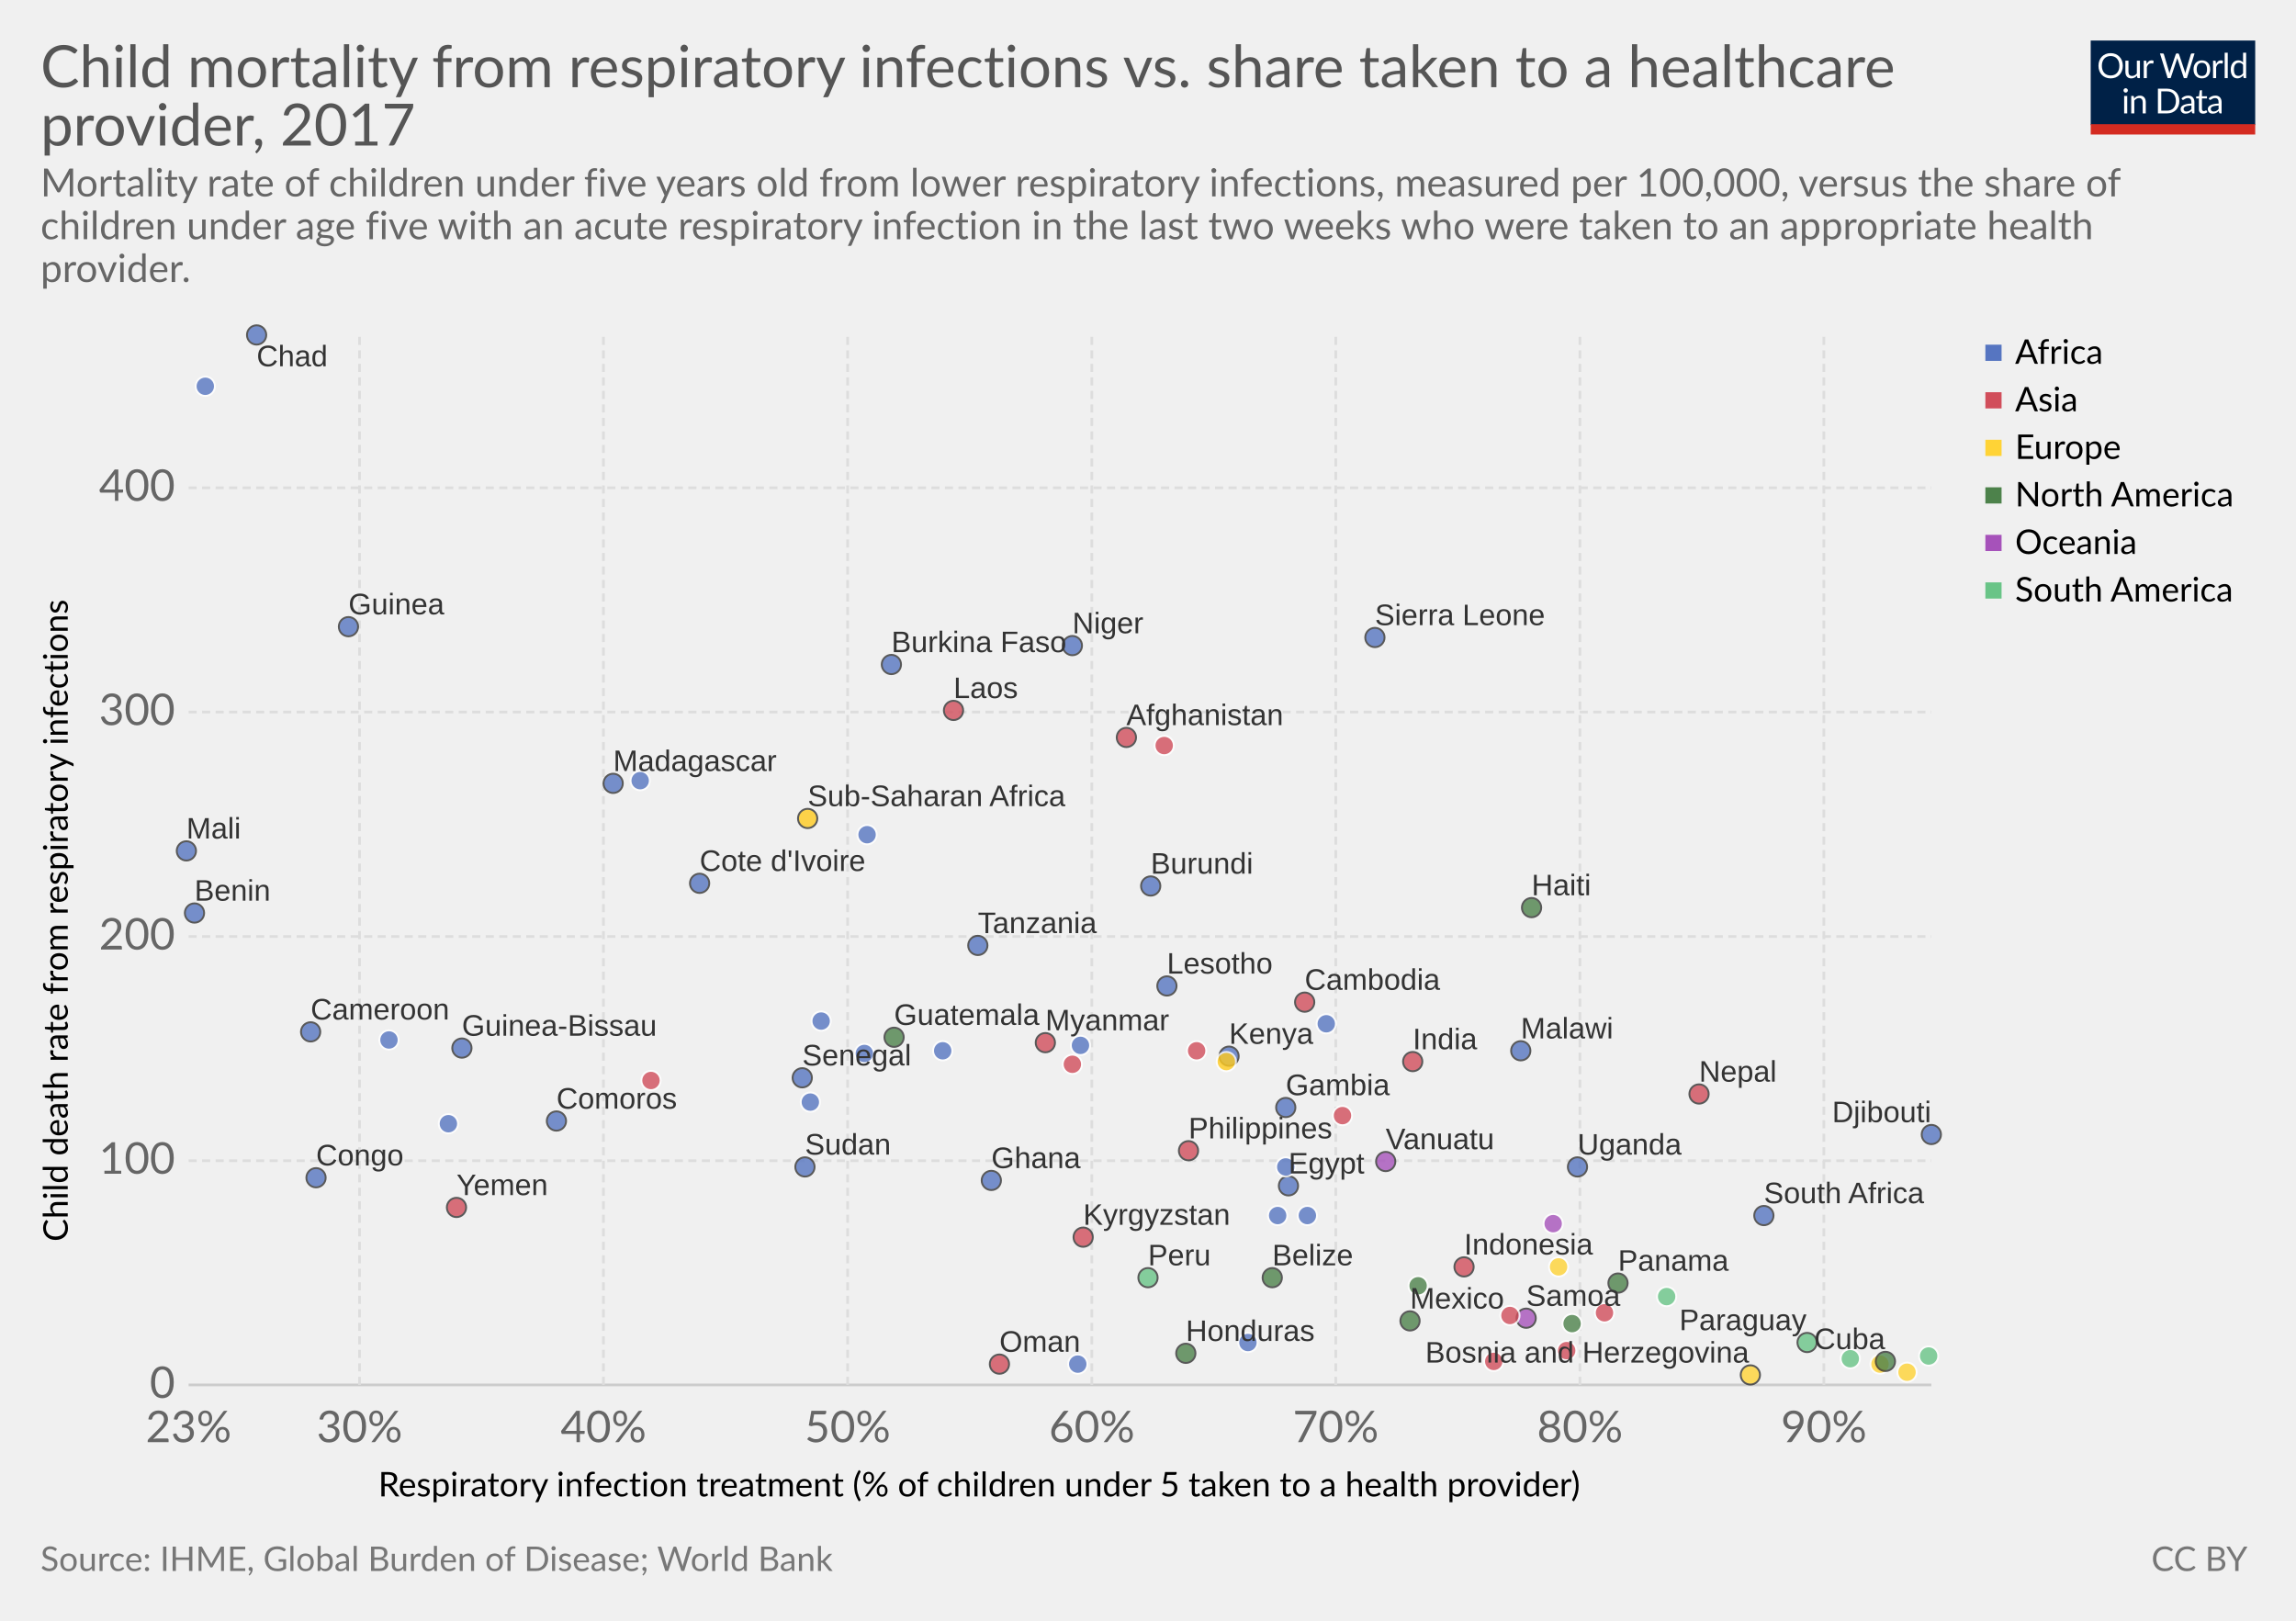
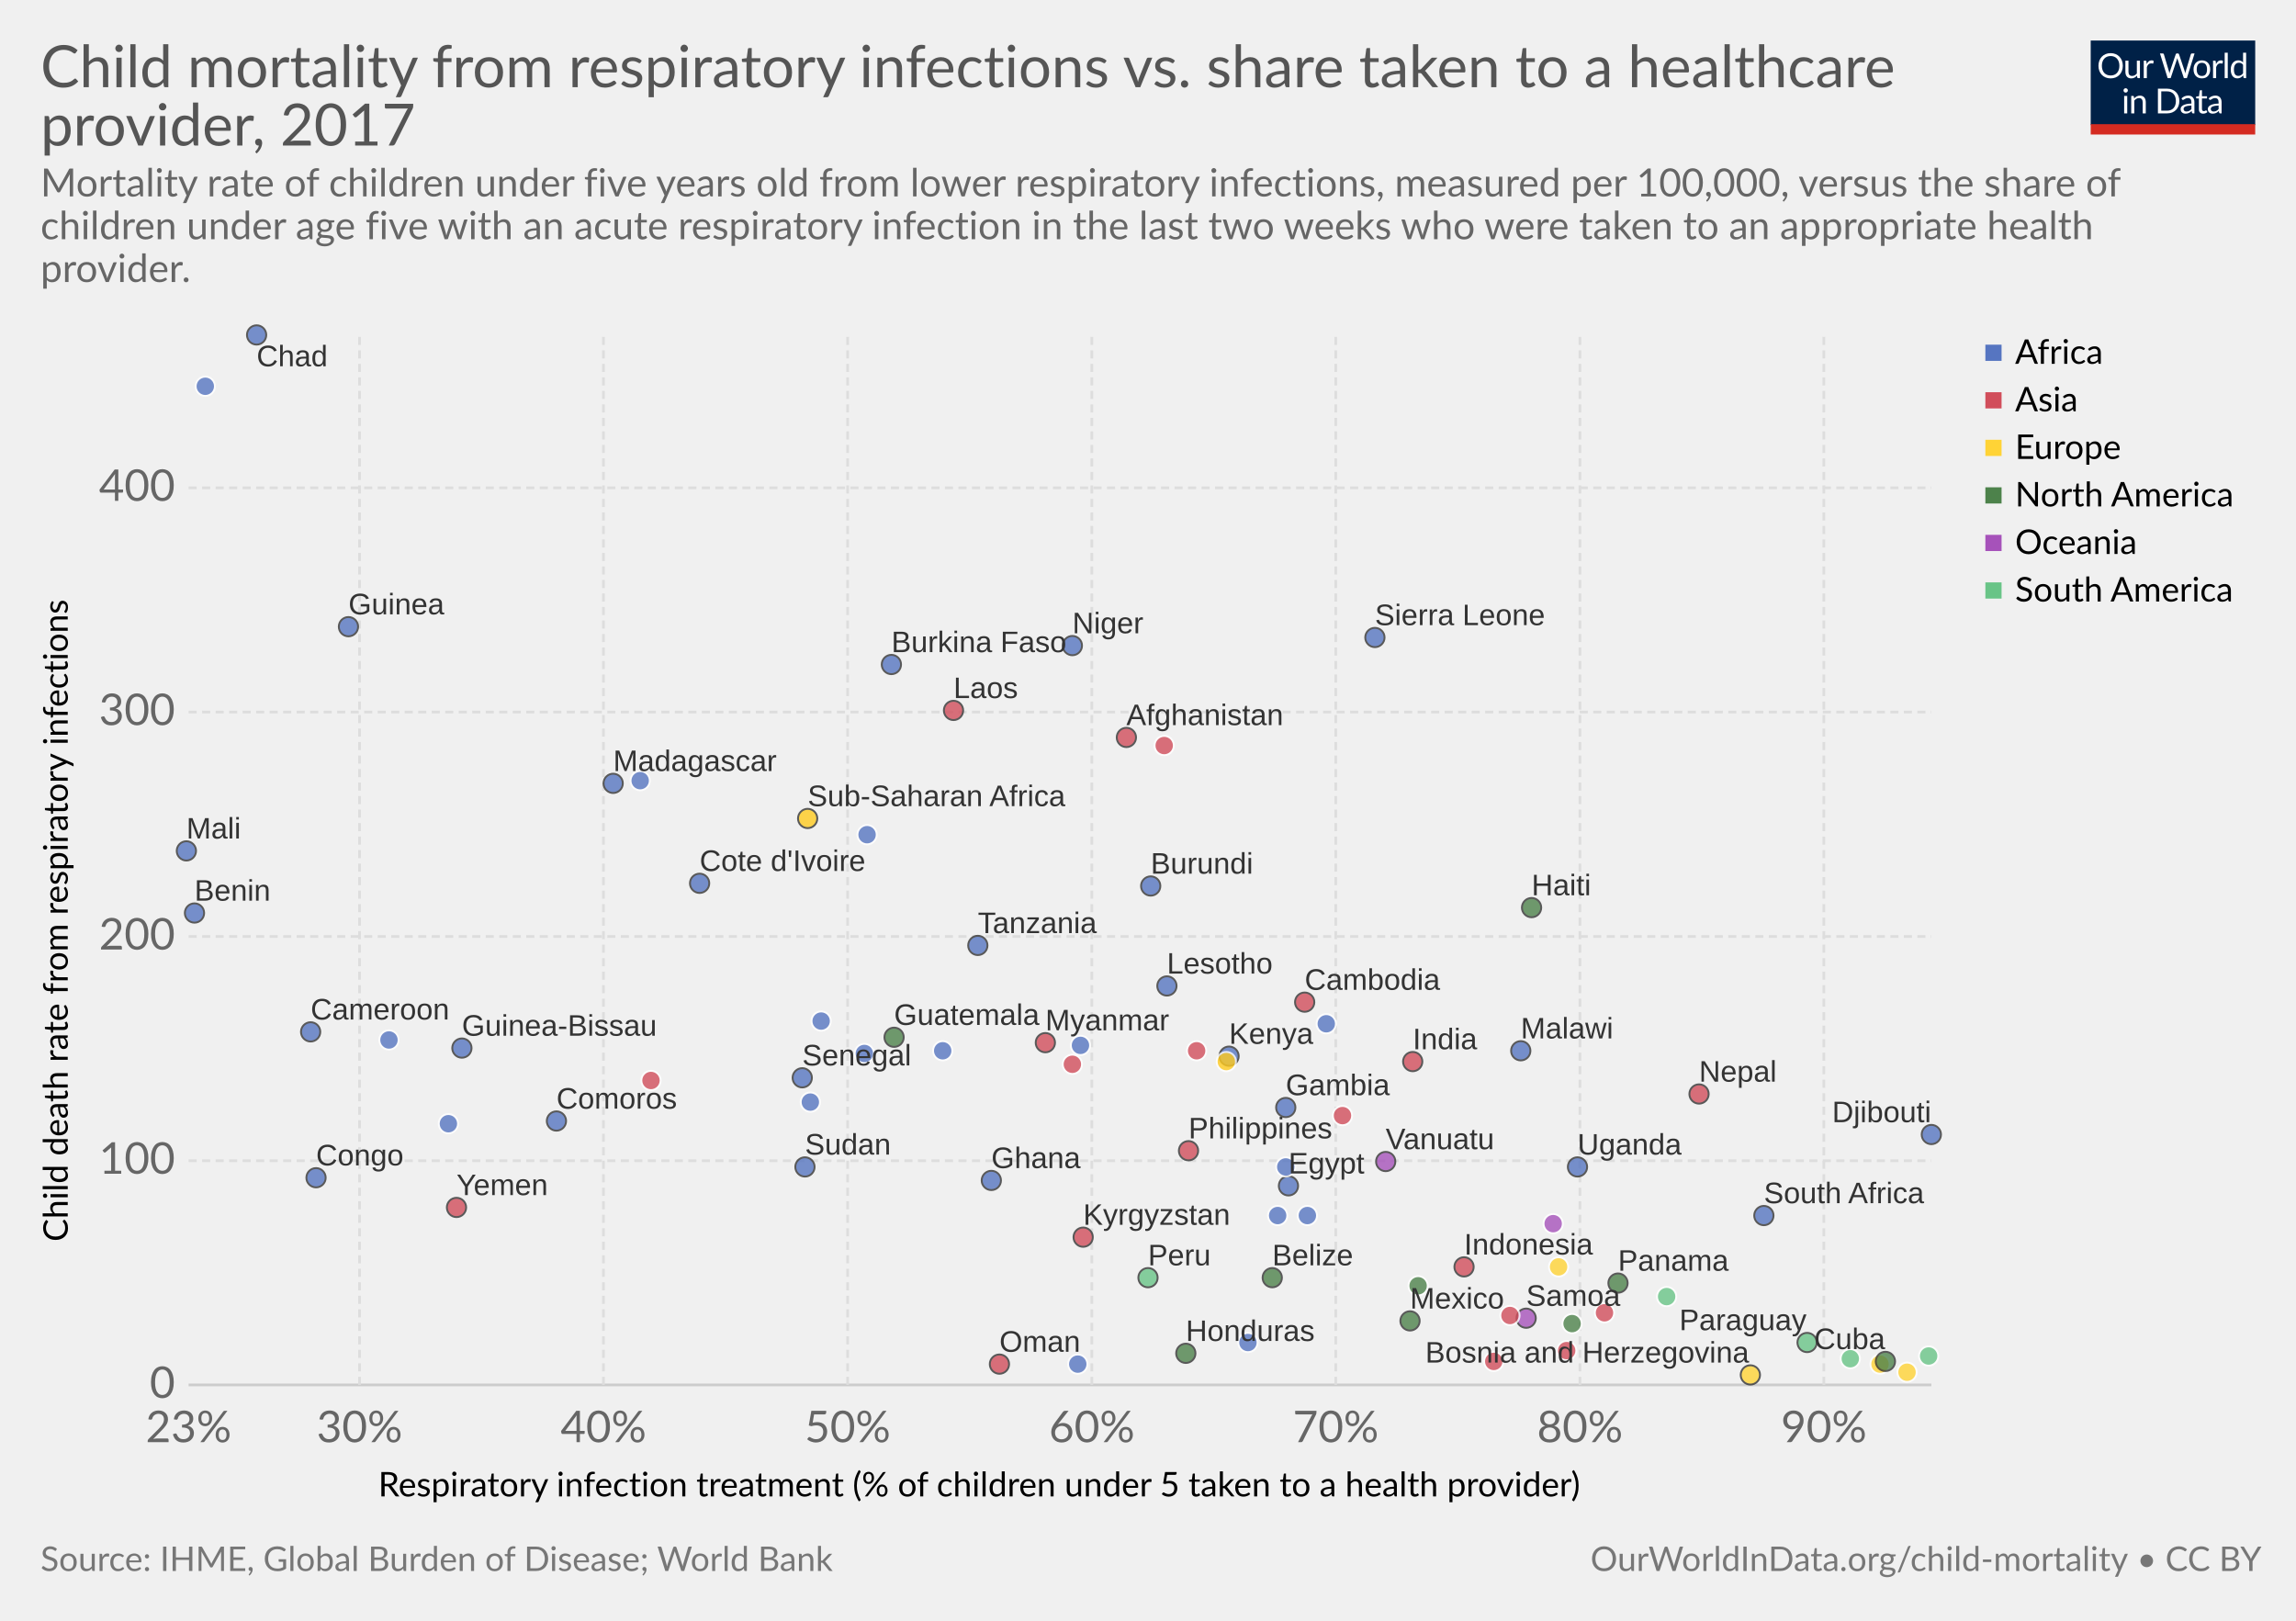
<svg xmlns="http://www.w3.org/2000/svg" version="1.1" style="font-family:Lato, 'Helvetica Neue', Helvetica, Arial, sans-serif;font-size:18px;background-color:white;text-rendering:optimizeLegibility;-webkit-font-smoothing:antialiased" width="850" height="600">
  <g class="HeaderView">
    <g transform="translate(774, 15) scale(0.29)">
      <svg width="210" height="120" viewBox="0 0 210 120" fill="none">
        <g clip-path="url(#clip0)">
          <path d="M0 0H210V107.89H0V0Z" fill="#002147" />
          <path d="M40.979 32.248C40.979 34.609 40.605 36.78 39.857 38.76C39.109 40.725 38.053 42.419 36.689 43.842C35.325 45.265 33.682 46.372 31.761 47.164C29.854 47.941 27.742 48.33 25.425 48.33C23.107 48.33 20.995 47.941 19.089 47.164C17.182 46.372 15.547 45.265 14.183 43.842C12.819 42.419 11.763 40.725 11.015 38.76C10.267 36.78 9.893 34.609 9.893 32.248C9.893 29.887 10.267 27.723 11.015 25.758C11.763 23.778 12.819 22.077 14.183 20.654C15.547 19.217 17.182 18.102 19.089 17.31C20.995 16.518 23.107 16.122 25.425 16.122C27.742 16.122 29.854 16.518 31.761 17.31C33.682 18.102 35.325 19.217 36.689 20.654C38.053 22.077 39.109 23.778 39.857 25.758C40.605 27.723 40.979 29.887 40.979 32.248ZM36.601 32.248C36.601 30.312 36.337 28.574 35.809 27.034C35.281 25.494 34.533 24.196 33.565 23.14C32.597 22.069 31.423 21.248 30.045 20.676C28.666 20.104 27.126 19.818 25.425 19.818C23.738 19.818 22.205 20.104 20.827 20.676C19.448 21.248 18.267 22.069 17.285 23.14C16.317 24.196 15.569 25.494 15.041 27.034C14.513 28.574 14.249 30.312 14.249 32.248C14.249 34.184 14.513 35.922 15.041 37.462C15.569 38.987 16.317 40.285 17.285 41.356C18.267 42.412 19.448 43.226 20.827 43.798C22.205 44.355 23.738 44.634 25.425 44.634C27.126 44.634 28.666 44.355 30.045 43.798C31.423 43.226 32.597 42.412 33.565 41.356C34.533 40.285 35.281 38.987 35.809 37.462C36.337 35.922 36.601 34.184 36.601 32.248ZM62.823 25.714V48H60.491C59.934 48 59.582 47.729 59.435 47.186L59.127 44.788C58.159 45.859 57.074 46.724 55.871 47.384C54.669 48.029 53.29 48.352 51.735 48.352C50.518 48.352 49.44 48.154 48.501 47.758C47.577 47.347 46.8 46.775 46.169 46.042C45.539 45.309 45.062 44.421 44.739 43.38C44.431 42.339 44.277 41.187 44.277 39.926V25.714H48.193V39.926C48.193 41.613 48.575 42.918 49.337 43.842C50.115 44.766 51.295 45.228 52.879 45.228C54.038 45.228 55.116 44.957 56.113 44.414C57.125 43.857 58.057 43.094 58.907 42.126V25.714H62.823ZM71.43 30.18C72.135 28.655 73 27.467 74.027 26.616C75.053 25.751 76.307 25.318 77.789 25.318C78.258 25.318 78.705 25.369 79.131 25.472C79.571 25.575 79.959 25.736 80.297 25.956L80.011 28.882C79.923 29.249 79.703 29.432 79.351 29.432C79.145 29.432 78.845 29.388 78.449 29.3C78.053 29.212 77.605 29.168 77.107 29.168C76.403 29.168 75.772 29.271 75.215 29.476C74.672 29.681 74.181 29.989 73.741 30.4C73.315 30.796 72.927 31.295 72.575 31.896C72.237 32.483 71.929 33.157 71.651 33.92V48H67.713V25.714H69.957C70.382 25.714 70.675 25.795 70.837 25.956C70.998 26.117 71.108 26.396 71.167 26.792L71.43 30.18ZM132.589 16.474L122.755 48H118.927L110.941 23.954C110.867 23.719 110.794 23.47 110.721 23.206C110.662 22.942 110.596 22.663 110.523 22.37C110.449 22.663 110.376 22.942 110.303 23.206C110.23 23.47 110.156 23.719 110.083 23.954L102.053 48H98.225L88.391 16.474H91.933C92.314 16.474 92.629 16.569 92.879 16.76C93.143 16.951 93.311 17.193 93.385 17.486L99.897 39.398C99.999 39.794 100.095 40.219 100.183 40.674C100.285 41.129 100.381 41.613 100.469 42.126C100.571 41.613 100.674 41.129 100.777 40.674C100.894 40.205 101.019 39.779 101.151 39.398L108.565 17.486C108.653 17.237 108.821 17.009 109.071 16.804C109.335 16.584 109.65 16.474 110.017 16.474H111.249C111.63 16.474 111.938 16.569 112.173 16.76C112.407 16.951 112.583 17.193 112.701 17.486L120.093 39.398C120.225 39.779 120.342 40.19 120.445 40.63C120.562 41.07 120.672 41.532 120.775 42.016C120.848 41.532 120.929 41.07 121.017 40.63C121.105 40.19 121.2 39.779 121.303 39.398L127.837 17.486C127.91 17.222 128.072 16.987 128.321 16.782C128.585 16.577 128.9 16.474 129.267 16.474H132.589ZM141.94 25.362C143.568 25.362 145.034 25.633 146.34 26.176C147.645 26.719 148.76 27.489 149.684 28.486C150.608 29.483 151.312 30.693 151.796 32.116C152.294 33.524 152.544 35.101 152.544 36.846C152.544 38.606 152.294 40.19 151.796 41.598C151.312 43.006 150.608 44.209 149.684 45.206C148.76 46.203 147.645 46.973 146.34 47.516C145.034 48.044 143.568 48.308 141.94 48.308C140.297 48.308 138.816 48.044 137.496 47.516C136.19 46.973 135.076 46.203 134.152 45.206C133.228 44.209 132.516 43.006 132.018 41.598C131.534 40.19 131.292 38.606 131.292 36.846C131.292 35.101 131.534 33.524 132.018 32.116C132.516 30.693 133.228 29.483 134.152 28.486C135.076 27.489 136.19 26.719 137.496 26.176C138.816 25.633 140.297 25.362 141.94 25.362ZM141.94 45.25C144.14 45.25 145.782 44.517 146.868 43.05C147.953 41.569 148.496 39.508 148.496 36.868C148.496 34.213 147.953 32.145 146.868 30.664C145.782 29.183 144.14 28.442 141.94 28.442C140.825 28.442 139.85 28.633 139.014 29.014C138.192 29.395 137.503 29.945 136.946 30.664C136.403 31.383 135.992 32.27 135.714 33.326C135.45 34.367 135.318 35.548 135.318 36.868C135.318 39.508 135.86 41.569 136.946 43.05C138.046 44.517 139.71 45.25 141.94 45.25ZM159.908 30.18C160.612 28.655 161.478 27.467 162.504 26.616C163.531 25.751 164.785 25.318 166.266 25.318C166.736 25.318 167.183 25.369 167.608 25.472C168.048 25.575 168.437 25.736 168.774 25.956L168.488 28.882C168.4 29.249 168.18 29.432 167.828 29.432C167.623 29.432 167.322 29.388 166.926 29.3C166.53 29.212 166.083 29.168 165.584 29.168C164.88 29.168 164.25 29.271 163.692 29.476C163.15 29.681 162.658 29.989 162.218 30.4C161.793 30.796 161.404 31.295 161.052 31.896C160.715 32.483 160.407 33.157 160.128 33.92V48H156.19V25.714H158.434C158.86 25.714 159.153 25.795 159.314 25.956C159.476 26.117 159.586 26.396 159.644 26.792L159.908 30.18ZM174.946 15.594V48H171.03V15.594H174.946ZM194.496 31.016C193.763 30.033 192.971 29.351 192.12 28.97C191.269 28.574 190.316 28.376 189.26 28.376C187.192 28.376 185.601 29.117 184.486 30.598C183.371 32.079 182.814 34.191 182.814 36.934C182.814 38.386 182.939 39.633 183.188 40.674C183.437 41.701 183.804 42.551 184.288 43.226C184.772 43.886 185.366 44.37 186.07 44.678C186.774 44.986 187.573 45.14 188.468 45.14C189.759 45.14 190.881 44.847 191.834 44.26C192.802 43.673 193.689 42.845 194.496 41.774V31.016ZM198.412 15.594V48H196.08C195.523 48 195.171 47.729 195.024 47.186L194.672 44.48C193.719 45.624 192.633 46.548 191.416 47.252C190.199 47.956 188.791 48.308 187.192 48.308C185.916 48.308 184.757 48.066 183.716 47.582C182.675 47.083 181.787 46.357 181.054 45.404C180.321 44.451 179.756 43.263 179.36 41.84C178.964 40.417 178.766 38.782 178.766 36.934C178.766 35.291 178.986 33.766 179.426 32.358C179.866 30.935 180.497 29.703 181.318 28.662C182.139 27.621 183.144 26.807 184.332 26.22C185.535 25.619 186.884 25.318 188.38 25.318C189.744 25.318 190.91 25.553 191.878 26.022C192.861 26.477 193.733 27.115 194.496 27.936V15.594H198.412ZM46.614 70.714V93H42.698V70.714H46.614ZM47.45 63.718C47.45 64.099 47.369 64.459 47.208 64.796C47.061 65.119 46.856 65.412 46.592 65.676C46.343 65.925 46.042 66.123 45.69 66.27C45.352 66.417 44.993 66.49 44.612 66.49C44.23 66.49 43.871 66.417 43.534 66.27C43.211 66.123 42.925 65.925 42.676 65.676C42.426 65.412 42.228 65.119 42.082 64.796C41.935 64.459 41.862 64.099 41.862 63.718C41.862 63.337 41.935 62.977 42.082 62.64C42.228 62.288 42.426 61.987 42.676 61.738C42.925 61.474 43.211 61.269 43.534 61.122C43.871 60.975 44.23 60.902 44.612 60.902C44.993 60.902 45.352 60.975 45.69 61.122C46.042 61.269 46.343 61.474 46.592 61.738C46.856 61.987 47.061 62.288 47.208 62.64C47.369 62.977 47.45 63.337 47.45 63.718ZM55.424 73.948C55.908 73.405 56.422 72.914 56.964 72.474C57.507 72.034 58.079 71.66 58.68 71.352C59.296 71.029 59.941 70.787 60.616 70.626C61.306 70.45 62.046 70.362 62.838 70.362C64.055 70.362 65.126 70.567 66.05 70.978C66.989 71.374 67.766 71.946 68.382 72.694C69.013 73.427 69.49 74.315 69.812 75.356C70.135 76.397 70.296 77.549 70.296 78.81V93H66.358V78.81C66.358 77.123 65.969 75.818 65.192 74.894C64.43 73.955 63.264 73.486 61.694 73.486C60.535 73.486 59.45 73.765 58.438 74.322C57.441 74.879 56.517 75.635 55.666 76.588V93H51.728V70.714H54.082C54.639 70.714 54.984 70.985 55.116 71.528L55.424 73.948ZM113.129 77.248C113.129 79.609 112.755 81.758 112.007 83.694C111.259 85.63 110.203 87.287 108.839 88.666C107.475 90.045 105.832 91.115 103.911 91.878C102.004 92.626 99.892 93 97.575 93H85.805V61.474H97.575C99.892 61.474 102.004 61.855 103.911 62.618C105.832 63.366 107.475 64.437 108.839 65.83C110.203 67.209 111.259 68.866 112.007 70.802C112.755 72.738 113.129 74.887 113.129 77.248ZM108.751 77.248C108.751 75.312 108.487 73.581 107.959 72.056C107.431 70.531 106.683 69.24 105.715 68.184C104.747 67.128 103.574 66.321 102.195 65.764C100.816 65.207 99.276 64.928 97.575 64.928H90.073V89.546H97.575C99.276 89.546 100.816 89.267 102.195 88.71C103.574 88.153 104.747 87.353 105.715 86.312C106.683 85.256 107.431 83.965 107.959 82.44C108.487 80.915 108.751 79.184 108.751 77.248ZM128.553 82.968C126.749 83.027 125.209 83.173 123.933 83.408C122.672 83.628 121.638 83.921 120.831 84.288C120.039 84.655 119.46 85.087 119.093 85.586C118.741 86.085 118.565 86.642 118.565 87.258C118.565 87.845 118.661 88.351 118.851 88.776C119.042 89.201 119.299 89.553 119.621 89.832C119.959 90.096 120.347 90.294 120.787 90.426C121.242 90.543 121.726 90.602 122.239 90.602C122.929 90.602 123.559 90.536 124.131 90.404C124.703 90.257 125.239 90.052 125.737 89.788C126.251 89.524 126.735 89.209 127.189 88.842C127.659 88.475 128.113 88.057 128.553 87.588V82.968ZM115.903 73.86C117.135 72.672 118.463 71.785 119.885 71.198C121.308 70.611 122.885 70.318 124.615 70.318C125.862 70.318 126.969 70.523 127.937 70.934C128.905 71.345 129.719 71.917 130.379 72.65C131.039 73.383 131.538 74.271 131.875 75.312C132.213 76.353 132.381 77.497 132.381 78.744V93H130.643C130.262 93 129.969 92.941 129.763 92.824C129.558 92.692 129.397 92.443 129.279 92.076L128.839 89.964C128.253 90.507 127.681 90.991 127.123 91.416C126.566 91.827 125.979 92.179 125.363 92.472C124.747 92.751 124.087 92.963 123.383 93.11C122.694 93.271 121.924 93.352 121.073 93.352C120.208 93.352 119.394 93.235 118.631 93C117.869 92.751 117.201 92.384 116.629 91.9C116.072 91.416 115.625 90.807 115.287 90.074C114.965 89.326 114.803 88.446 114.803 87.434C114.803 86.554 115.045 85.711 115.529 84.904C116.013 84.083 116.798 83.357 117.883 82.726C118.969 82.095 120.384 81.582 122.129 81.186C123.875 80.775 126.016 80.541 128.553 80.482V78.744C128.553 77.013 128.179 75.708 127.431 74.828C126.683 73.933 125.591 73.486 124.153 73.486C123.185 73.486 122.371 73.611 121.711 73.86C121.066 74.095 120.501 74.366 120.017 74.674C119.548 74.967 119.137 75.239 118.785 75.488C118.448 75.723 118.111 75.84 117.773 75.84C117.509 75.84 117.282 75.774 117.091 75.642C116.901 75.495 116.739 75.319 116.607 75.114L115.903 73.86ZM143.568 93.352C141.808 93.352 140.451 92.861 139.498 91.878C138.559 90.895 138.09 89.48 138.09 87.632V73.992H135.406C135.171 73.992 134.973 73.926 134.812 73.794C134.65 73.647 134.57 73.427 134.57 73.134V71.572L138.222 71.11L139.124 64.224C139.168 64.004 139.263 63.828 139.41 63.696C139.571 63.549 139.776 63.476 140.026 63.476H142.006V71.154H148.452V73.992H142.006V87.368C142.006 88.307 142.233 89.003 142.688 89.458C143.142 89.913 143.729 90.14 144.448 90.14C144.858 90.14 145.21 90.089 145.504 89.986C145.812 89.869 146.076 89.744 146.296 89.612C146.516 89.48 146.699 89.363 146.846 89.26C147.007 89.143 147.146 89.084 147.264 89.084C147.469 89.084 147.652 89.209 147.814 89.458L148.958 91.328C148.283 91.959 147.469 92.457 146.516 92.824C145.562 93.176 144.58 93.352 143.568 93.352ZM163.253 82.968C161.449 83.027 159.909 83.173 158.633 83.408C157.372 83.628 156.338 83.921 155.531 84.288C154.739 84.655 154.16 85.087 153.793 85.586C153.441 86.085 153.265 86.642 153.265 87.258C153.265 87.845 153.36 88.351 153.551 88.776C153.742 89.201 153.998 89.553 154.321 89.832C154.658 90.096 155.047 90.294 155.487 90.426C155.942 90.543 156.426 90.602 156.939 90.602C157.628 90.602 158.259 90.536 158.831 90.404C159.403 90.257 159.938 90.052 160.437 89.788C160.95 89.524 161.434 89.209 161.889 88.842C162.358 88.475 162.813 88.057 163.253 87.588V82.968ZM150.603 73.86C151.835 72.672 153.162 71.785 154.585 71.198C156.008 70.611 157.584 70.318 159.315 70.318C160.562 70.318 161.669 70.523 162.637 70.934C163.605 71.345 164.419 71.917 165.079 72.65C165.739 73.383 166.238 74.271 166.575 75.312C166.912 76.353 167.081 77.497 167.081 78.744V93H165.343C164.962 93 164.668 92.941 164.463 92.824C164.258 92.692 164.096 92.443 163.979 92.076L163.539 89.964C162.952 90.507 162.38 90.991 161.823 91.416C161.266 91.827 160.679 92.179 160.063 92.472C159.447 92.751 158.787 92.963 158.083 93.11C157.394 93.271 156.624 93.352 155.773 93.352C154.908 93.352 154.094 93.235 153.331 93C152.568 92.751 151.901 92.384 151.329 91.9C150.772 91.416 150.324 90.807 149.987 90.074C149.664 89.326 149.503 88.446 149.503 87.434C149.503 86.554 149.745 85.711 150.229 84.904C150.713 84.083 151.498 83.357 152.583 82.726C153.668 82.095 155.084 81.582 156.829 81.186C158.574 80.775 160.716 80.541 163.253 80.482V78.744C163.253 77.013 162.879 75.708 162.131 74.828C161.383 73.933 160.29 73.486 158.853 73.486C157.885 73.486 157.071 73.611 156.411 73.86C155.766 74.095 155.201 74.366 154.717 74.674C154.248 74.967 153.837 75.239 153.485 75.488C153.148 75.723 152.81 75.84 152.473 75.84C152.209 75.84 151.982 75.774 151.791 75.642C151.6 75.495 151.439 75.319 151.307 75.114L150.603 73.86Z" fill="white" />
          <rect y="106.789" width="210" height="13.211" fill="#D42B21" />
        </g>
        <defs>
          <clipPath id="clip0">
            <rect width="210" height="120" fill="white" />
          </clipPath>
        </defs>
      </svg>
    </g>
    <a href="https://ourworldindata.org/grapher/child-mortality-from-ari-vs-treatment" target="_blank">
      <text font-size="21.60" x="15.0" y="32.3" fill="#555">
        <tspan x="15" y="32.28">Child mortality from respiratory infections vs. share taken to a healthcare</tspan>
        <tspan x="15" y="53.88">provider, 2017</tspan>
      </text>
    </a>
    <text font-size="14.40" x="15.0" y="72.7" fill="#666">
      <tspan x="15" y="72.72">Mortality rate of children under five years old from lower respiratory infections, measured per 100,000, versus the share of</tspan>
      <tspan x="15" y="88.56">children under age five with an acute respiratory infection in the last two weeks who were taken to an appropriate health</tspan>
      <tspan x="15" y="104.4">provider.</tspan>
    </text>
  </g>
  <g>
    <g class="AxisBoxView">
      <g class="HorizontalAxis">
        <text font-size="12.60" x="140.0" y="554.0">
          <tspan x="140.027" y="553.98">Respiratory infection treatment (% of children under 5 taken to a health provider)</tspan>
        </text>
        <text x="69.8" y="533.9" fill="#666" text-anchor="middle" font-size="16.2">23%</text>
        <text x="133.1" y="533.9" fill="#666" text-anchor="middle" font-size="16.2">30%</text>
        <text x="223.4" y="533.9" fill="#666" text-anchor="middle" font-size="16.2">40%</text>
        <text x="313.8" y="533.9" fill="#666" text-anchor="middle" font-size="16.2">50%</text>
        <text x="404.2" y="533.9" fill="#666" text-anchor="middle" font-size="16.2">60%</text>
        <text x="494.5" y="533.9" fill="#666" text-anchor="middle" font-size="16.2">70%</text>
        <text x="584.9" y="533.9" fill="#666" text-anchor="middle" font-size="16.2">80%</text>
        <text x="675.2" y="533.9" fill="#666" text-anchor="middle" font-size="16.2">90%</text>
      </g>
      <g class="VerticalAxis">
        <text font-size="12.60" x="-459.6" y="25.1" transform="rotate(-90)">
          <tspan x="-459.62" y="25.08">Child death rate from respiratory infections</tspan>
        </text>
        <text x="64.82" y="512.7" fill="#666" dominant-baseline="middle" text-anchor="end" font-size="16.2">0</text>
        <text x="64.82" y="429.7" fill="#666" dominant-baseline="middle" text-anchor="end" font-size="16.2">100</text>
        <text x="64.82" y="346.7" fill="#666" dominant-baseline="middle" text-anchor="end" font-size="16.2">200</text>
        <text x="64.82" y="263.6" fill="#666" dominant-baseline="middle" text-anchor="end" font-size="16.2">300</text>
        <text x="64.82" y="180.6" fill="#666" dominant-baseline="middle" text-anchor="end" font-size="16.2">400</text>
      </g>
      <g class="AxisGridLines">
        <line x1="69.82" y1="512.7" x2="715.00" y2="512.7" stroke="#ccc" />
        <line x1="69.82" y1="429.7" x2="715.00" y2="429.7" stroke="#ddd" stroke-dasharray="3,2" />
        <line x1="69.82" y1="346.7" x2="715.00" y2="346.7" stroke="#ddd" stroke-dasharray="3,2" />
        <line x1="69.82" y1="263.6" x2="715.00" y2="263.6" stroke="#ddd" stroke-dasharray="3,2" />
        <line x1="69.82" y1="180.6" x2="715.00" y2="180.6" stroke="#ddd" stroke-dasharray="3,2" />
      </g>
      <g class="AxisGridLines">
        <line x1="133.1" y1="512.70" x2="133.1" y2="124.60" stroke="#ddd" stroke-dasharray="3,2" />
        <line x1="223.4" y1="512.70" x2="223.4" y2="124.60" stroke="#ddd" stroke-dasharray="3,2" />
        <line x1="313.8" y1="512.70" x2="313.8" y2="124.60" stroke="#ddd" stroke-dasharray="3,2" />
        <line x1="404.2" y1="512.70" x2="404.2" y2="124.60" stroke="#ddd" stroke-dasharray="3,2" />
        <line x1="494.5" y1="512.70" x2="494.5" y2="124.60" stroke="#ddd" stroke-dasharray="3,2" />
        <line x1="584.9" y1="512.70" x2="584.9" y2="124.60" stroke="#ddd" stroke-dasharray="3,2" />
        <line x1="675.2" y1="512.70" x2="675.2" y2="124.60" stroke="#ddd" stroke-dasharray="3,2" />
      </g>
    </g>
-     <g class="PointsWithLabels clickable" clip-path="url(#scatterBounds-1)" font-family="Arial, sans-serif">
+     <g class="PointsWithLabels clickable" clip-path="url(#scatterBounds-3)" font-family="Arial, sans-serif">
      <rect x="69.816" y="124.6" width="645.184" height="388.1" fill="rgba(255,255,255,0)" />
      <defs>
-         <clipPath id="scatterBounds-1">
+         <clipPath id="scatterBounds-3">
          <rect x="59.816" y="114.6" width="665.184" height="408.1" />
        </clipPath>
      </defs>
      <g class="key-Guatemala_0">
        <circle cx="331.00" cy="384.00" r="3.57" fill="#4d824b" opacity="0.8" stroke="#333" stroke-width="0.7" />
      </g>
      <g class="key-Kenya_0">
        <circle cx="455.00" cy="391.00" r="3.57" fill="#5675c1" opacity="0.8" stroke="#333" stroke-width="0.7" />
      </g>
      <g class="key-Djibouti_0">
        <circle cx="715.00" cy="420.00" r="3.57" fill="#5675c1" opacity="0.8" stroke="#333" stroke-width="0.7" />
      </g>
      <g class="key-Cameroon_0">
        <circle cx="115.00" cy="382.00" r="3.57" fill="#5675c1" opacity="0.8" stroke="#333" stroke-width="0.7" />
      </g>
      <g class="key-Vanuatu_0">
        <circle cx="513.00" cy="430.00" r="3.57" fill="#a652ba" opacity="0.8" stroke="#333" stroke-width="0.7" />
      </g>
      <g class="key-South-Asia_0">
        <circle cx="454.00" cy="393.00" r="3.57" fill="#ffcb1f" opacity="0.8" stroke="#fff" stroke-width="0.7" />
      </g>
      <g class="key-Mali_0">
        <circle cx="69.00" cy="315.00" r="3.57" fill="#5675c1" opacity="0.8" stroke="#333" stroke-width="0.7" />
      </g>
      <g class="key-Rwanda_0">
        <circle cx="349.00" cy="389.00" r="3.57" fill="#5675c1" opacity="0.8" stroke="#fff" stroke-width="0.7" />
      </g>
      <g class="key-Indonesia_0">
        <circle cx="542.00" cy="469.00" r="3.57" fill="#d14e5b" opacity="0.8" stroke="#333" stroke-width="0.7" />
      </g>
      <g class="key-Cambodia_0">
        <circle cx="483.00" cy="371.00" r="3.57" fill="#d14e5b" opacity="0.8" stroke="#333" stroke-width="0.7" />
      </g>
      <g class="key-Egypt_0">
        <circle cx="477.00" cy="439.00" r="3.57" fill="#5675c1" opacity="0.8" stroke="#333" stroke-width="0.7" />
      </g>
      <g class="key-Paraguay_0">
        <circle cx="669.00" cy="497.00" r="3.57" fill="#69c487" opacity="0.8" stroke="#333" stroke-width="0.7" />
      </g>
      <g class="key-Burundi_0">
        <circle cx="426.00" cy="328.00" r="3.57" fill="#5675c1" opacity="0.8" stroke="#333" stroke-width="0.7" />
      </g>
      <g class="key-Ghana_0">
        <circle cx="367.00" cy="437.00" r="3.57" fill="#5675c1" opacity="0.8" stroke="#333" stroke-width="0.7" />
      </g>
      <g class="key-South-Africa_0">
        <circle cx="653.00" cy="450.00" r="3.57" fill="#5675c1" opacity="0.8" stroke="#333" stroke-width="0.7" />
      </g>
      <g class="key-India_0">
        <circle cx="523.00" cy="393.00" r="3.57" fill="#d14e5b" opacity="0.8" stroke="#333" stroke-width="0.7" />
      </g>
      <g class="key-Afghanistan_0">
        <circle cx="417.00" cy="273.00" r="3.57" fill="#d14e5b" opacity="0.8" stroke="#333" stroke-width="0.7" />
      </g>
      <g class="key-Philippines_0">
        <circle cx="440.00" cy="426.00" r="3.57" fill="#d14e5b" opacity="0.8" stroke="#333" stroke-width="0.7" />
      </g>
      <g class="key-Niger_0">
        <circle cx="397.00" cy="239.00" r="3.57" fill="#5675c1" opacity="0.8" stroke="#333" stroke-width="0.7" />
      </g>
      <g class="key-Sub__002dSaharan-Africa_0">
        <circle cx="299.00" cy="303.00" r="3.57" fill="#ffcb1f" opacity="0.8" stroke="#333" stroke-width="0.7" />
      </g>
      <g class="key-Comoros_0">
        <circle cx="206.00" cy="415.00" r="3.57" fill="#5675c1" opacity="0.8" stroke="#333" stroke-width="0.7" />
      </g>
      <g class="key-Belarus_0">
        <circle cx="706.00" cy="508.00" r="3.57" fill="#ffd336" opacity="0.8" stroke="#fff" stroke-width="0.7" />
      </g>
      <g class="key-Liberia_0">
        <circle cx="320.00" cy="390.00" r="3.57" fill="#5675c1" opacity="0.8" stroke="#fff" stroke-width="0.7" />
      </g>
      <g class="key-El-Salvador_0">
        <circle cx="582.00" cy="490.00" r="3.57" fill="#4d824b" opacity="0.8" stroke="#fff" stroke-width="0.7" />
      </g>
      <g class="key-Gambia_0">
        <circle cx="476.00" cy="410.00" r="3.57" fill="#5675c1" opacity="0.8" stroke="#333" stroke-width="0.7" />
      </g>
      <g class="key-Ukraine_0">
        <circle cx="696.00" cy="505.00" r="3.57" fill="#ffd336" opacity="0.8" stroke="#fff" stroke-width="0.7" />
      </g>
      <g class="key-Peru_0">
        <circle cx="425.00" cy="473.00" r="3.57" fill="#69c487" opacity="0.8" stroke="#333" stroke-width="0.7" />
      </g>
      <g class="key-Laos_0">
        <circle cx="353.00" cy="263.00" r="3.57" fill="#d14e5b" opacity="0.8" stroke="#333" stroke-width="0.7" />
      </g>
      <g class="key-Mauritania_0">
        <circle cx="166.00" cy="416.00" r="3.57" fill="#5675c1" opacity="0.8" stroke="#fff" stroke-width="0.7" />
      </g>
      <g class="key-Kyrgyzstan_0">
        <circle cx="401.00" cy="458.00" r="3.57" fill="#d14e5b" opacity="0.8" stroke="#333" stroke-width="0.7" />
      </g>
      <g class="key-Sudan_0">
        <circle cx="298.00" cy="432.00" r="3.57" fill="#5675c1" opacity="0.8" stroke="#333" stroke-width="0.7" />
      </g>
      <g class="key-Chad_0">
        <circle cx="95.00" cy="124.00" r="3.57" fill="#5675c1" opacity="0.8" stroke="#333" stroke-width="0.7" />
      </g>
      <g class="key-Madagascar_0">
        <circle cx="227.00" cy="290.00" r="3.57" fill="#5675c1" opacity="0.8" stroke="#333" stroke-width="0.7" />
      </g>
      <g class="key-Honduras_0">
        <circle cx="439.00" cy="501.00" r="3.57" fill="#4d824b" opacity="0.8" stroke="#333" stroke-width="0.7" />
      </g>
      <g class="key-Samoa_0">
        <circle cx="565.00" cy="488.00" r="3.57" fill="#a652ba" opacity="0.8" stroke="#333" stroke-width="0.7" />
      </g>
      <g class="key-Panama_0">
        <circle cx="599.00" cy="475.00" r="3.57" fill="#4d824b" opacity="0.8" stroke="#333" stroke-width="0.7" />
      </g>
      <g class="key-Ethiopia_0">
        <circle cx="144.00" cy="385.00" r="3.57" fill="#5675c1" opacity="0.8" stroke="#fff" stroke-width="0.7" />
      </g>
      <g class="key-Moldova_0">
        <circle cx="577.00" cy="469.00" r="3.57" fill="#ffd336" opacity="0.8" stroke="#fff" stroke-width="0.7" />
      </g>
      <g class="key-Sao-Tome-and-Principe_0">
        <circle cx="484.00" cy="450.00" r="3.57" fill="#5675c1" opacity="0.8" stroke="#fff" stroke-width="0.7" />
      </g>
      <g class="key-Nigeria_0">
        <circle cx="76.00" cy="143.00" r="3.57" fill="#5675c1" opacity="0.8" stroke="#fff" stroke-width="0.7" />
      </g>
      <g class="key-Sierra-Leone_0">
        <circle cx="509.00" cy="236.00" r="3.57" fill="#5675c1" opacity="0.8" stroke="#333" stroke-width="0.7" />
      </g>
      <g class="key-Uganda_0">
        <circle cx="584.00" cy="432.00" r="3.57" fill="#5675c1" opacity="0.8" stroke="#333" stroke-width="0.7" />
      </g>
      <g class="key-Zimbabwe_0">
        <circle cx="321.00" cy="309.00" r="3.57" fill="#5675c1" opacity="0.8" stroke="#fff" stroke-width="0.7" />
      </g>
      <g class="key-Bosnia-and-Herzegovina_0">
        <circle cx="648.00" cy="509.00" r="3.57" fill="#ffd336" opacity="0.8" stroke="#333" stroke-width="0.7" />
      </g>
      <g class="key-Senegal_0">
        <circle cx="297.00" cy="399.00" r="3.57" fill="#5675c1" opacity="0.8" stroke="#333" stroke-width="0.7" />
      </g>
      <g class="key-Pakistan_0">
        <circle cx="443.00" cy="389.00" r="3.57" fill="#d14e5b" opacity="0.8" stroke="#fff" stroke-width="0.7" />
      </g>
      <g class="key-Congo_0">
        <circle cx="117.00" cy="436.00" r="3.57" fill="#5675c1" opacity="0.8" stroke="#333" stroke-width="0.7" />
      </g>
      <g class="key-Zambia_0">
        <circle cx="491.00" cy="379.00" r="3.57" fill="#5675c1" opacity="0.8" stroke="#fff" stroke-width="0.7" />
      </g>
      <g class="key-Democratic-Republic-of-Congo_0">
        <circle cx="237.00" cy="289.00" r="3.57" fill="#5675c1" opacity="0.8" stroke="#fff" stroke-width="0.7" />
      </g>
      <g class="key-Gabon_0">
        <circle cx="473.00" cy="450.00" r="3.57" fill="#5675c1" opacity="0.8" stroke="#fff" stroke-width="0.7" />
      </g>
      <g class="key-Myanmar_0">
        <circle cx="387.00" cy="386.00" r="3.57" fill="#d14e5b" opacity="0.8" stroke="#333" stroke-width="0.7" />
      </g>
      <g class="key-Guyana_0">
        <circle cx="617.00" cy="480.00" r="3.57" fill="#69c487" opacity="0.8" stroke="#fff" stroke-width="0.7" />
      </g>
      <g class="key-Dominican-Republic_0">
        <circle cx="525.00" cy="476.00" r="3.57" fill="#4d824b" opacity="0.8" stroke="#fff" stroke-width="0.7" />
      </g>
      <g class="key-Haiti_0">
        <circle cx="567.00" cy="336.00" r="3.57" fill="#4d824b" opacity="0.8" stroke="#333" stroke-width="0.7" />
      </g>
      <g class="key-Turkmenistan_0">
        <circle cx="397.00" cy="394.00" r="3.57" fill="#d14e5b" opacity="0.8" stroke="#fff" stroke-width="0.7" />
      </g>
      <g class="key-Togo_0">
        <circle cx="300.00" cy="408.00" r="3.57" fill="#5675c1" opacity="0.8" stroke="#fff" stroke-width="0.7" />
      </g>
      <g class="key-Mexico_0">
        <circle cx="522.00" cy="489.00" r="3.57" fill="#4d824b" opacity="0.8" stroke="#333" stroke-width="0.7" />
      </g>
      <g class="key-Malawi_0">
        <circle cx="563.00" cy="389.00" r="3.57" fill="#5675c1" opacity="0.8" stroke="#333" stroke-width="0.7" />
      </g>
      <g class="key-Solomon-Islands_0">
        <circle cx="575.00" cy="453.00" r="3.57" fill="#a652ba" opacity="0.8" stroke="#fff" stroke-width="0.7" />
      </g>
      <g class="key-Guinea__002dBissau_0">
        <circle cx="171.00" cy="388.00" r="3.57" fill="#5675c1" opacity="0.8" stroke="#333" stroke-width="0.7" />
      </g>
      <g class="key-Tajikistan_0">
        <circle cx="431.00" cy="276.00" r="3.57" fill="#d14e5b" opacity="0.8" stroke="#fff" stroke-width="0.7" />
      </g>
      <g class="key-Lesotho_0">
        <circle cx="432.00" cy="365.00" r="3.57" fill="#5675c1" opacity="0.8" stroke="#333" stroke-width="0.7" />
      </g>
      <g class="key-Yemen_0">
        <circle cx="169.00" cy="447.00" r="3.57" fill="#d14e5b" opacity="0.8" stroke="#333" stroke-width="0.7" />
      </g>
      <g class="key-Mongolia_0">
        <circle cx="497.00" cy="413.00" r="3.57" fill="#d14e5b" opacity="0.8" stroke="#fff" stroke-width="0.7" />
      </g>
      <g class="key-Namibia_0">
        <circle cx="476.00" cy="432.00" r="3.57" fill="#5675c1" opacity="0.8" stroke="#fff" stroke-width="0.7" />
      </g>
      <g class="key-Vietnam_0">
        <circle cx="594.00" cy="486.00" r="3.57" fill="#d14e5b" opacity="0.8" stroke="#fff" stroke-width="0.7" />
      </g>
      <g class="key-Guinea_0">
        <circle cx="129.00" cy="232.00" r="3.57" fill="#5675c1" opacity="0.8" stroke="#333" stroke-width="0.7" />
      </g>
      <g class="key-Cote-d__0027Ivoire_0">
        <circle cx="259.00" cy="327.00" r="3.57" fill="#5675c1" opacity="0.8" stroke="#333" stroke-width="0.7" />
      </g>
      <g class="key-Algeria_0">
        <circle cx="462.00" cy="497.00" r="3.57" fill="#5675c1" opacity="0.8" stroke="#fff" stroke-width="0.7" />
      </g>
      <g class="key-Tanzania_0">
        <circle cx="362.00" cy="350.00" r="3.57" fill="#5675c1" opacity="0.8" stroke="#333" stroke-width="0.7" />
      </g>
      <g class="key-Palestine_0">
        <circle cx="553.00" cy="504.00" r="3.57" fill="#d14e5b" opacity="0.8" stroke="#fff" stroke-width="0.7" />
      </g>
      <g class="key-Burkina-Faso_0">
        <circle cx="330.00" cy="246.00" r="3.57" fill="#5675c1" opacity="0.8" stroke="#333" stroke-width="0.7" />
      </g>
      <g class="key-Argentina_0">
        <circle cx="714.00" cy="502.00" r="3.57" fill="#69c487" opacity="0.8" stroke="#fff" stroke-width="0.7" />
      </g>
      <g class="key-Oman_0">
        <circle cx="370.00" cy="505.00" r="3.57" fill="#d14e5b" opacity="0.8" stroke="#333" stroke-width="0.7" />
      </g>
      <g class="key-Jordan_0">
        <circle cx="559.00" cy="487.00" r="3.57" fill="#d14e5b" opacity="0.8" stroke="#fff" stroke-width="0.7" />
      </g>
      <g class="key-Cuba_0">
        <circle cx="698.00" cy="504.00" r="3.57" fill="#4d824b" opacity="0.8" stroke="#333" stroke-width="0.7" />
      </g>
      <g class="key-Bangladesh_0">
        <circle cx="241.00" cy="400.00" r="3.57" fill="#d14e5b" opacity="0.8" stroke="#fff" stroke-width="0.7" />
      </g>
      <g class="key-Benin_0">
        <circle cx="72.00" cy="338.00" r="3.57" fill="#5675c1" opacity="0.8" stroke="#333" stroke-width="0.7" />
      </g>
      <g class="key-Tunisia_0">
        <circle cx="399.00" cy="505.00" r="3.57" fill="#5675c1" opacity="0.8" stroke="#fff" stroke-width="0.7" />
      </g>
      <g class="key-Belize_0">
        <circle cx="471.00" cy="473.00" r="3.57" fill="#4d824b" opacity="0.8" stroke="#333" stroke-width="0.7" />
      </g>
      <g class="key-Swaziland_0">
        <circle cx="400.00" cy="387.00" r="3.57" fill="#5675c1" opacity="0.8" stroke="#fff" stroke-width="0.7" />
      </g>
      <g class="key-Thailand_0">
        <circle cx="580.00" cy="500.00" r="3.57" fill="#d14e5b" opacity="0.8" stroke="#fff" stroke-width="0.7" />
      </g>
      <g class="key-Uruguay_0">
        <circle cx="685.00" cy="503.00" r="3.57" fill="#69c487" opacity="0.8" stroke="#fff" stroke-width="0.7" />
      </g>
      <g class="key-Nepal_0">
        <circle cx="629.00" cy="405.00" r="3.57" fill="#d14e5b" opacity="0.8" stroke="#333" stroke-width="0.7" />
      </g>
      <g class="key-Angola_0">
        <circle cx="304.00" cy="378.00" r="3.57" fill="#5675c1" opacity="0.8" stroke="#fff" stroke-width="0.7" />
      </g>
      <g class="backgroundLabels" fill="#333">
        <text x="331.00" y="379.43" font-size="11.00">Guatemala</text>
        <text x="455.00" y="386.43" font-size="11.00">Kenya</text>
        <text x="678.26" y="415.43" font-size="11.00">Djibouti</text>
        <text x="115.00" y="377.43" font-size="11.00">Cameroon</text>
        <text x="513.00" y="425.43" font-size="11.00">Vanuatu</text>
        <text x="69.00" y="310.43" font-size="11.00">Mali</text>
        <text x="542.00" y="464.43" font-size="11.00">Indonesia</text>
        <text x="483.00" y="366.43" font-size="11.00">Cambodia</text>
        <text x="477.00" y="434.43" font-size="11.00">Egypt</text>
        <text x="621.70" y="492.43" font-size="11.00">Paraguay</text>
        <text x="426.00" y="323.43" font-size="11.00">Burundi</text>
        <text x="367.00" y="432.43" font-size="11.00">Ghana</text>
        <text x="653.00" y="445.43" font-size="11.00">South Africa</text>
        <text x="523.00" y="388.43" font-size="11.00">India</text>
        <text x="417.00" y="268.43" font-size="11.00">Afghanistan</text>
        <text x="440.00" y="421.43" font-size="11.00">Philippines</text>
        <text x="397.00" y="234.43" font-size="11.00">Niger</text>
        <text x="299.00" y="298.43" font-size="11.00">Sub-Saharan Africa</text>
        <text x="206.00" y="410.43" font-size="11.00">Comoros</text>
        <text x="476.00" y="405.43" font-size="11.00">Gambia</text>
        <text x="425.00" y="468.43" font-size="11.00">Peru</text>
        <text x="353.00" y="258.43" font-size="11.00">Laos</text>
        <text x="401.00" y="453.43" font-size="11.00">Kyrgyzstan</text>
        <text x="298.00" y="427.43" font-size="11.00">Sudan</text>
        <text x="95.00" y="135.60" font-size="11.00">Chad</text>
        <text x="227.00" y="285.43" font-size="11.00">Madagascar</text>
        <text x="439.00" y="496.43" font-size="11.00">Honduras</text>
        <text x="565.00" y="483.43" font-size="11.00">Samoa</text>
        <text x="599.00" y="470.43" font-size="11.00">Panama</text>
        <text x="509.00" y="231.43" font-size="11.00">Sierra Leone</text>
        <text x="584.00" y="427.43" font-size="11.00">Uganda</text>
        <text x="527.66" y="504.43" font-size="11.00">Bosnia and Herzegovina</text>
        <text x="297.00" y="394.43" font-size="11.00">Senegal</text>
        <text x="117.00" y="431.43" font-size="11.00">Congo</text>
        <text x="387.00" y="381.43" font-size="11.00">Myanmar</text>
        <text x="567.00" y="331.43" font-size="11.00">Haiti</text>
        <text x="522.00" y="484.43" font-size="11.00">Mexico</text>
        <text x="563.00" y="384.43" font-size="11.00">Malawi</text>
        <text x="171.00" y="383.43" font-size="11.00">Guinea-Bissau</text>
        <text x="432.00" y="360.43" font-size="11.00">Lesotho</text>
        <text x="169.00" y="442.43" font-size="11.00">Yemen</text>
        <text x="129.00" y="227.43" font-size="11.00">Guinea</text>
        <text x="259.00" y="322.43" font-size="11.00">Cote d'Ivoire</text>
        <text x="362.00" y="345.43" font-size="11.00">Tanzania</text>
        <text x="330.00" y="241.43" font-size="11.00">Burkina Faso</text>
        <text x="370.00" y="500.43" font-size="11.00">Oman</text>
        <text x="671.60" y="499.43" font-size="11.00">Cuba</text>
        <text x="72.00" y="333.43" font-size="11.00">Benin</text>
        <text x="471.00" y="468.43" font-size="11.00">Belize</text>
        <text x="629.00" y="400.43" font-size="11.00">Nepal</text>
      </g>
    </g>
    <g class="ScatterColorLegend clickable" style="cursor:pointer">
      <g class="legendMark">
        <rect x="735" y="122.1" width="43.256" height="17.6" fill="#fff" opacity="0" />,<rect x="735" y="127.6" width="6" height="6" fill="#5675c1" />,<text font-size="12.60" x="746.0" y="134.7">
          <tspan x="746" y="134.68">Africa</tspan>
        </text>
      </g>
      <g class="legendMark">
        <rect x="735" y="139.7" width="35.57" height="17.6" fill="#fff" opacity="0" />,<rect x="735" y="145.2" width="6" height="6" fill="#d14e5b" />,<text font-size="12.60" x="746.0" y="152.3">
          <tspan x="746" y="152.28">Asia</tspan>
        </text>
      </g>
      <g class="legendMark">
        <rect x="735" y="157.3" width="51.824" height="17.6" fill="#fff" opacity="0" />,<rect x="735" y="162.8" width="6" height="6" fill="#ffd336" />,<text font-size="12.60" x="746.0" y="169.9">
          <tspan x="746" y="169.88">Europe</tspan>
        </text>
      </g>
      <g class="legendMark">
        <rect x="735" y="174.9" width="91.64" height="17.6" fill="#fff" opacity="0" />,<rect x="735" y="180.4" width="6" height="6" fill="#4d824b" />,<text font-size="12.60" x="746.0" y="187.5">
          <tspan x="746" y="187.48">North America</tspan>
        </text>
      </g>
      <g class="legendMark">
        <rect x="735" y="192.5" width="58.124" height="17.6" fill="#fff" opacity="0" />,<rect x="735" y="198" width="6" height="6" fill="#a652ba" />,<text font-size="12.60" x="746.0" y="205.1">
          <tspan x="746" y="205.08">Oceania</tspan>
        </text>
      </g>
      <g class="legendMark">
        <rect x="735" y="210.1" width="93.908" height="17.6" fill="#fff" opacity="0" />,<rect x="735" y="215.6" width="6" height="6" fill="#69c487" />,<text font-size="12.60" x="746.0" y="222.7">
          <tspan x="746" y="222.68">South America</tspan>
        </text>
      </g>
    </g>
  </g>
  <g class="SourcesFooter" style="fill:#777">
    <g class="clickable" style="fill:#777">
      <text font-size="12.60" x="15.0" y="581.6">
        <tspan x="15" y="581.58">Source: IHME, Global Burden of Disease; World Bank</tspan>
      </text>
    </g>
-     <text font-size="12.60" x="796.4" y="581.6">
-       <tspan x="796.444" y="581.58">
-         <a style="fill: #777;" class="cclogo" href="http://creativecommons.org/licenses/by/4.0/deed.en_US" target="_blank">CC BY</a>
+     <text font-size="12.60" x="588.8" y="581.6">
+       <tspan x="588.796" y="581.58">
+         <a target="_blank" style="fill: #777;" href="https://ourworldindata.org/child-mortality">OurWorldInData.org/child-mortality</a> • <a style="fill: #777;" class="cclogo" href="http://creativecommons.org/licenses/by/4.0/deed.en_US" target="_blank">CC BY</a>
      </tspan>
    </text>
  </g>
</svg>
